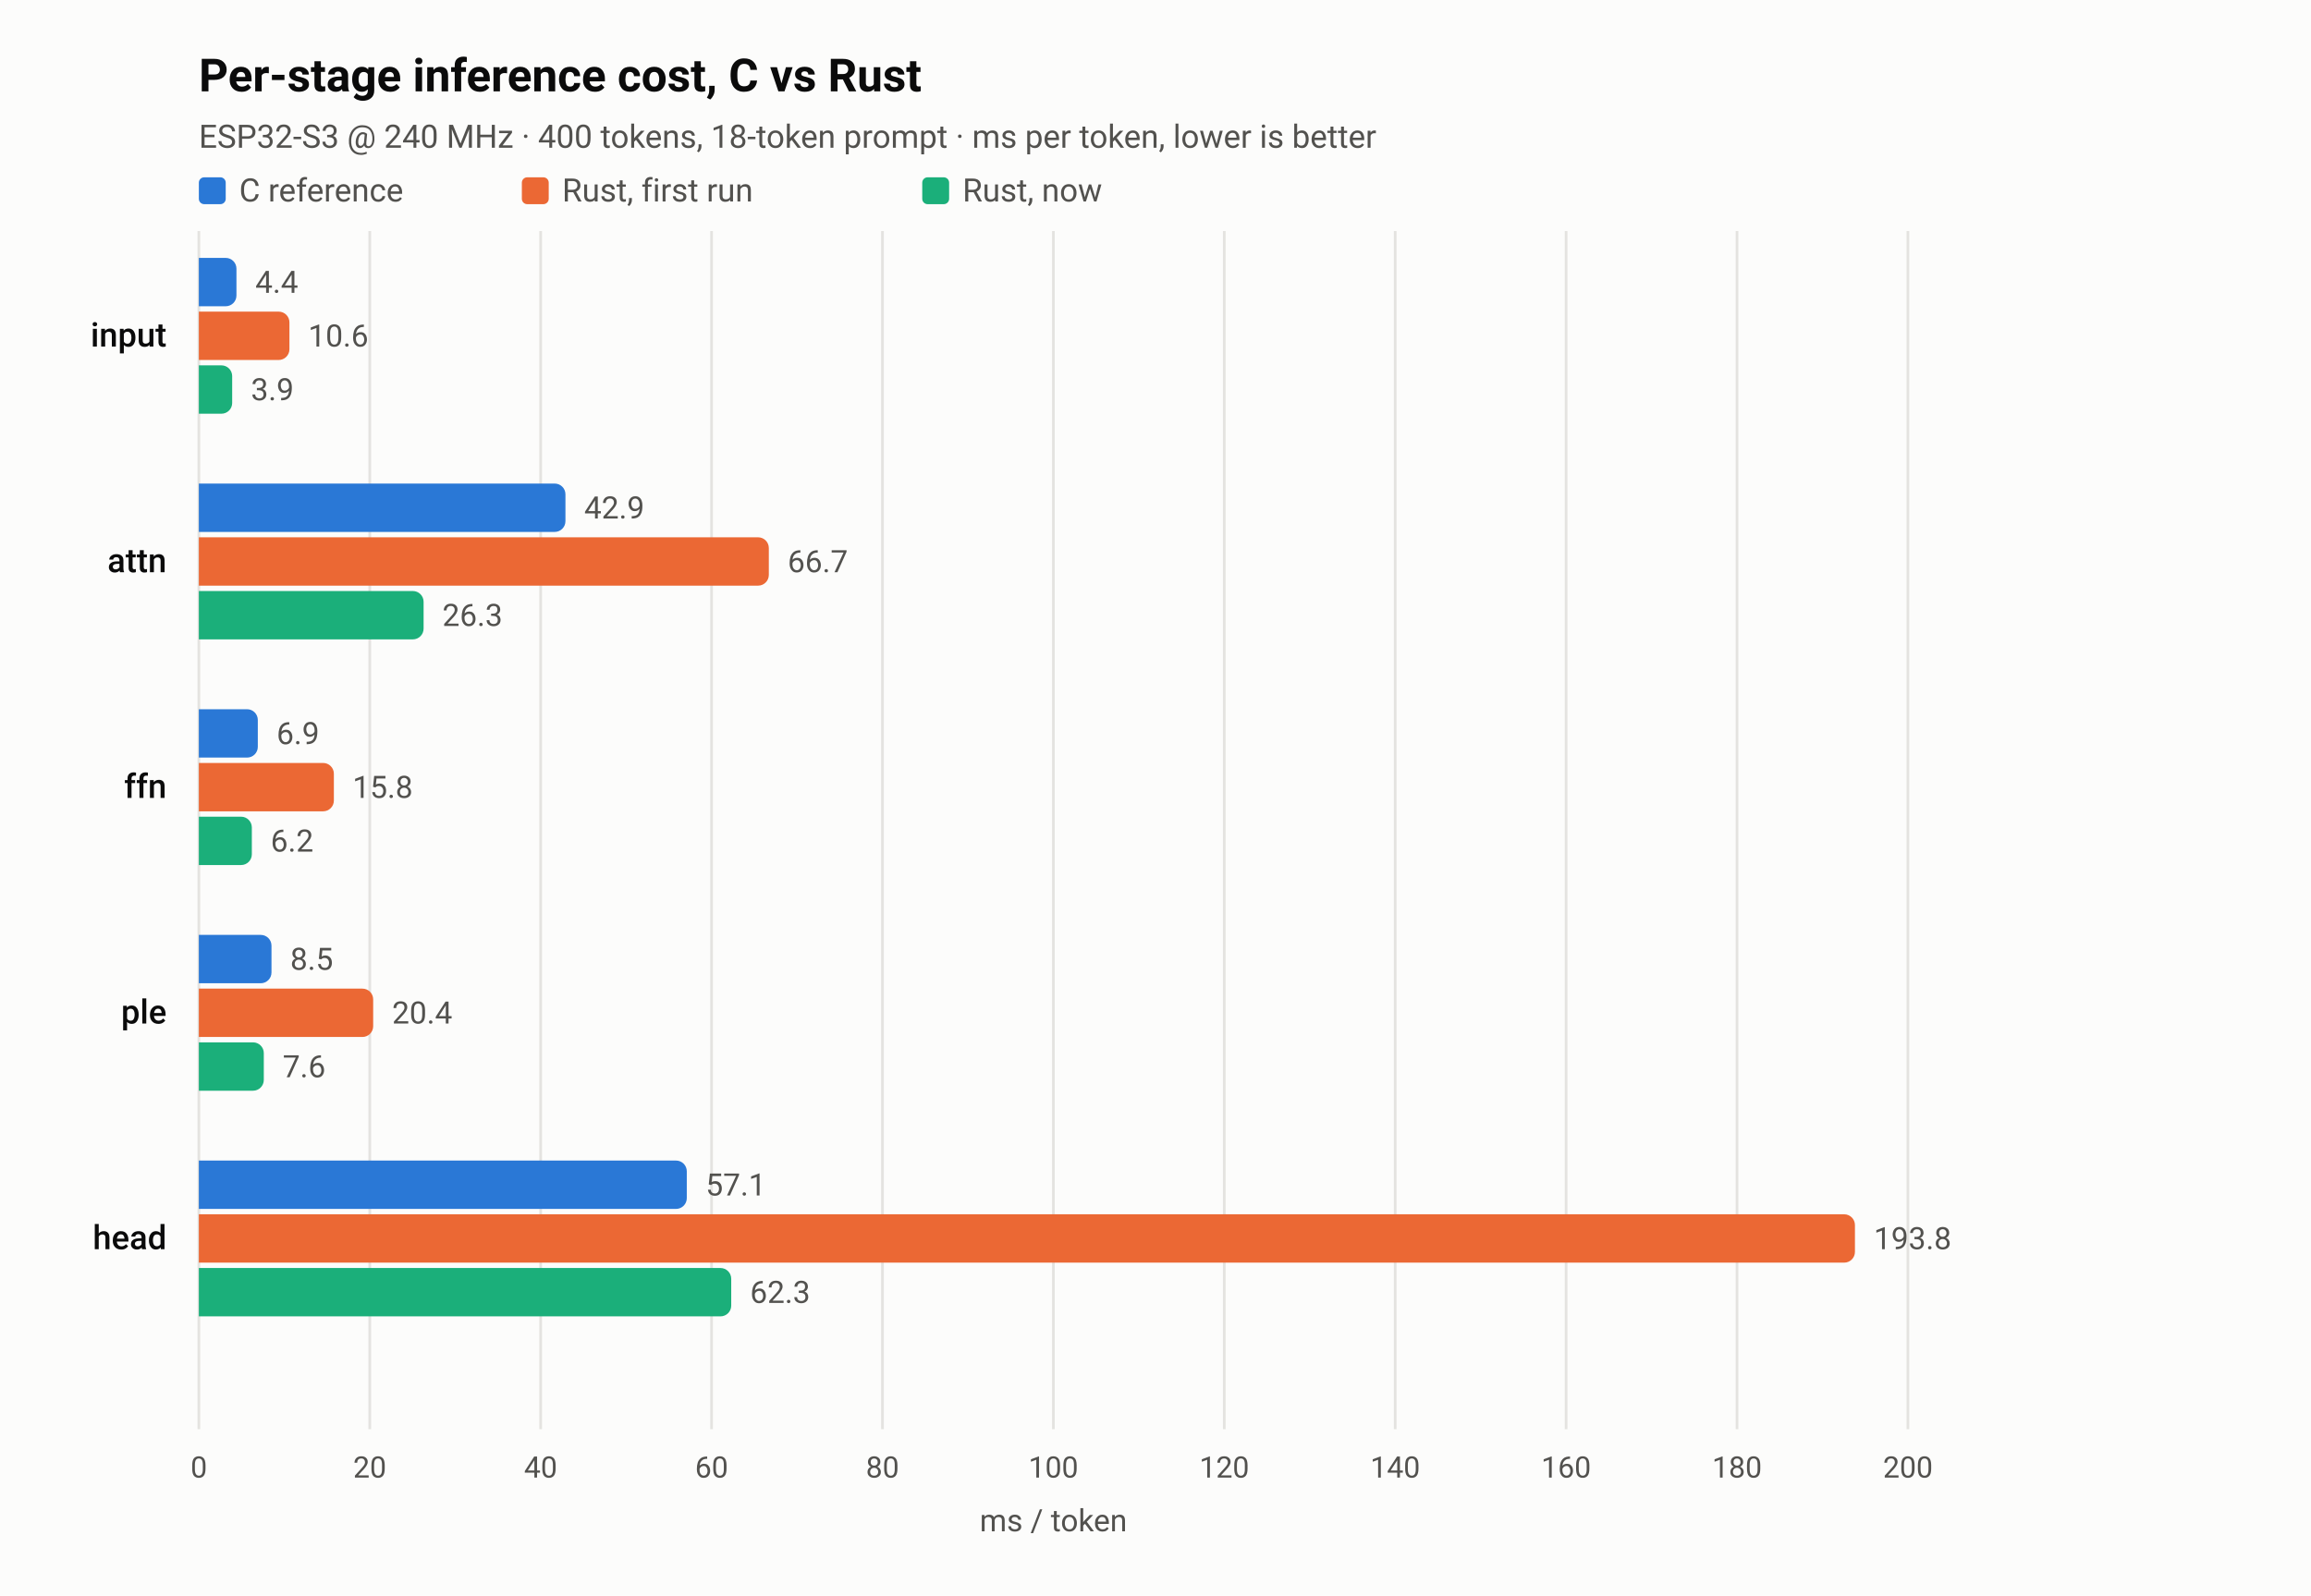
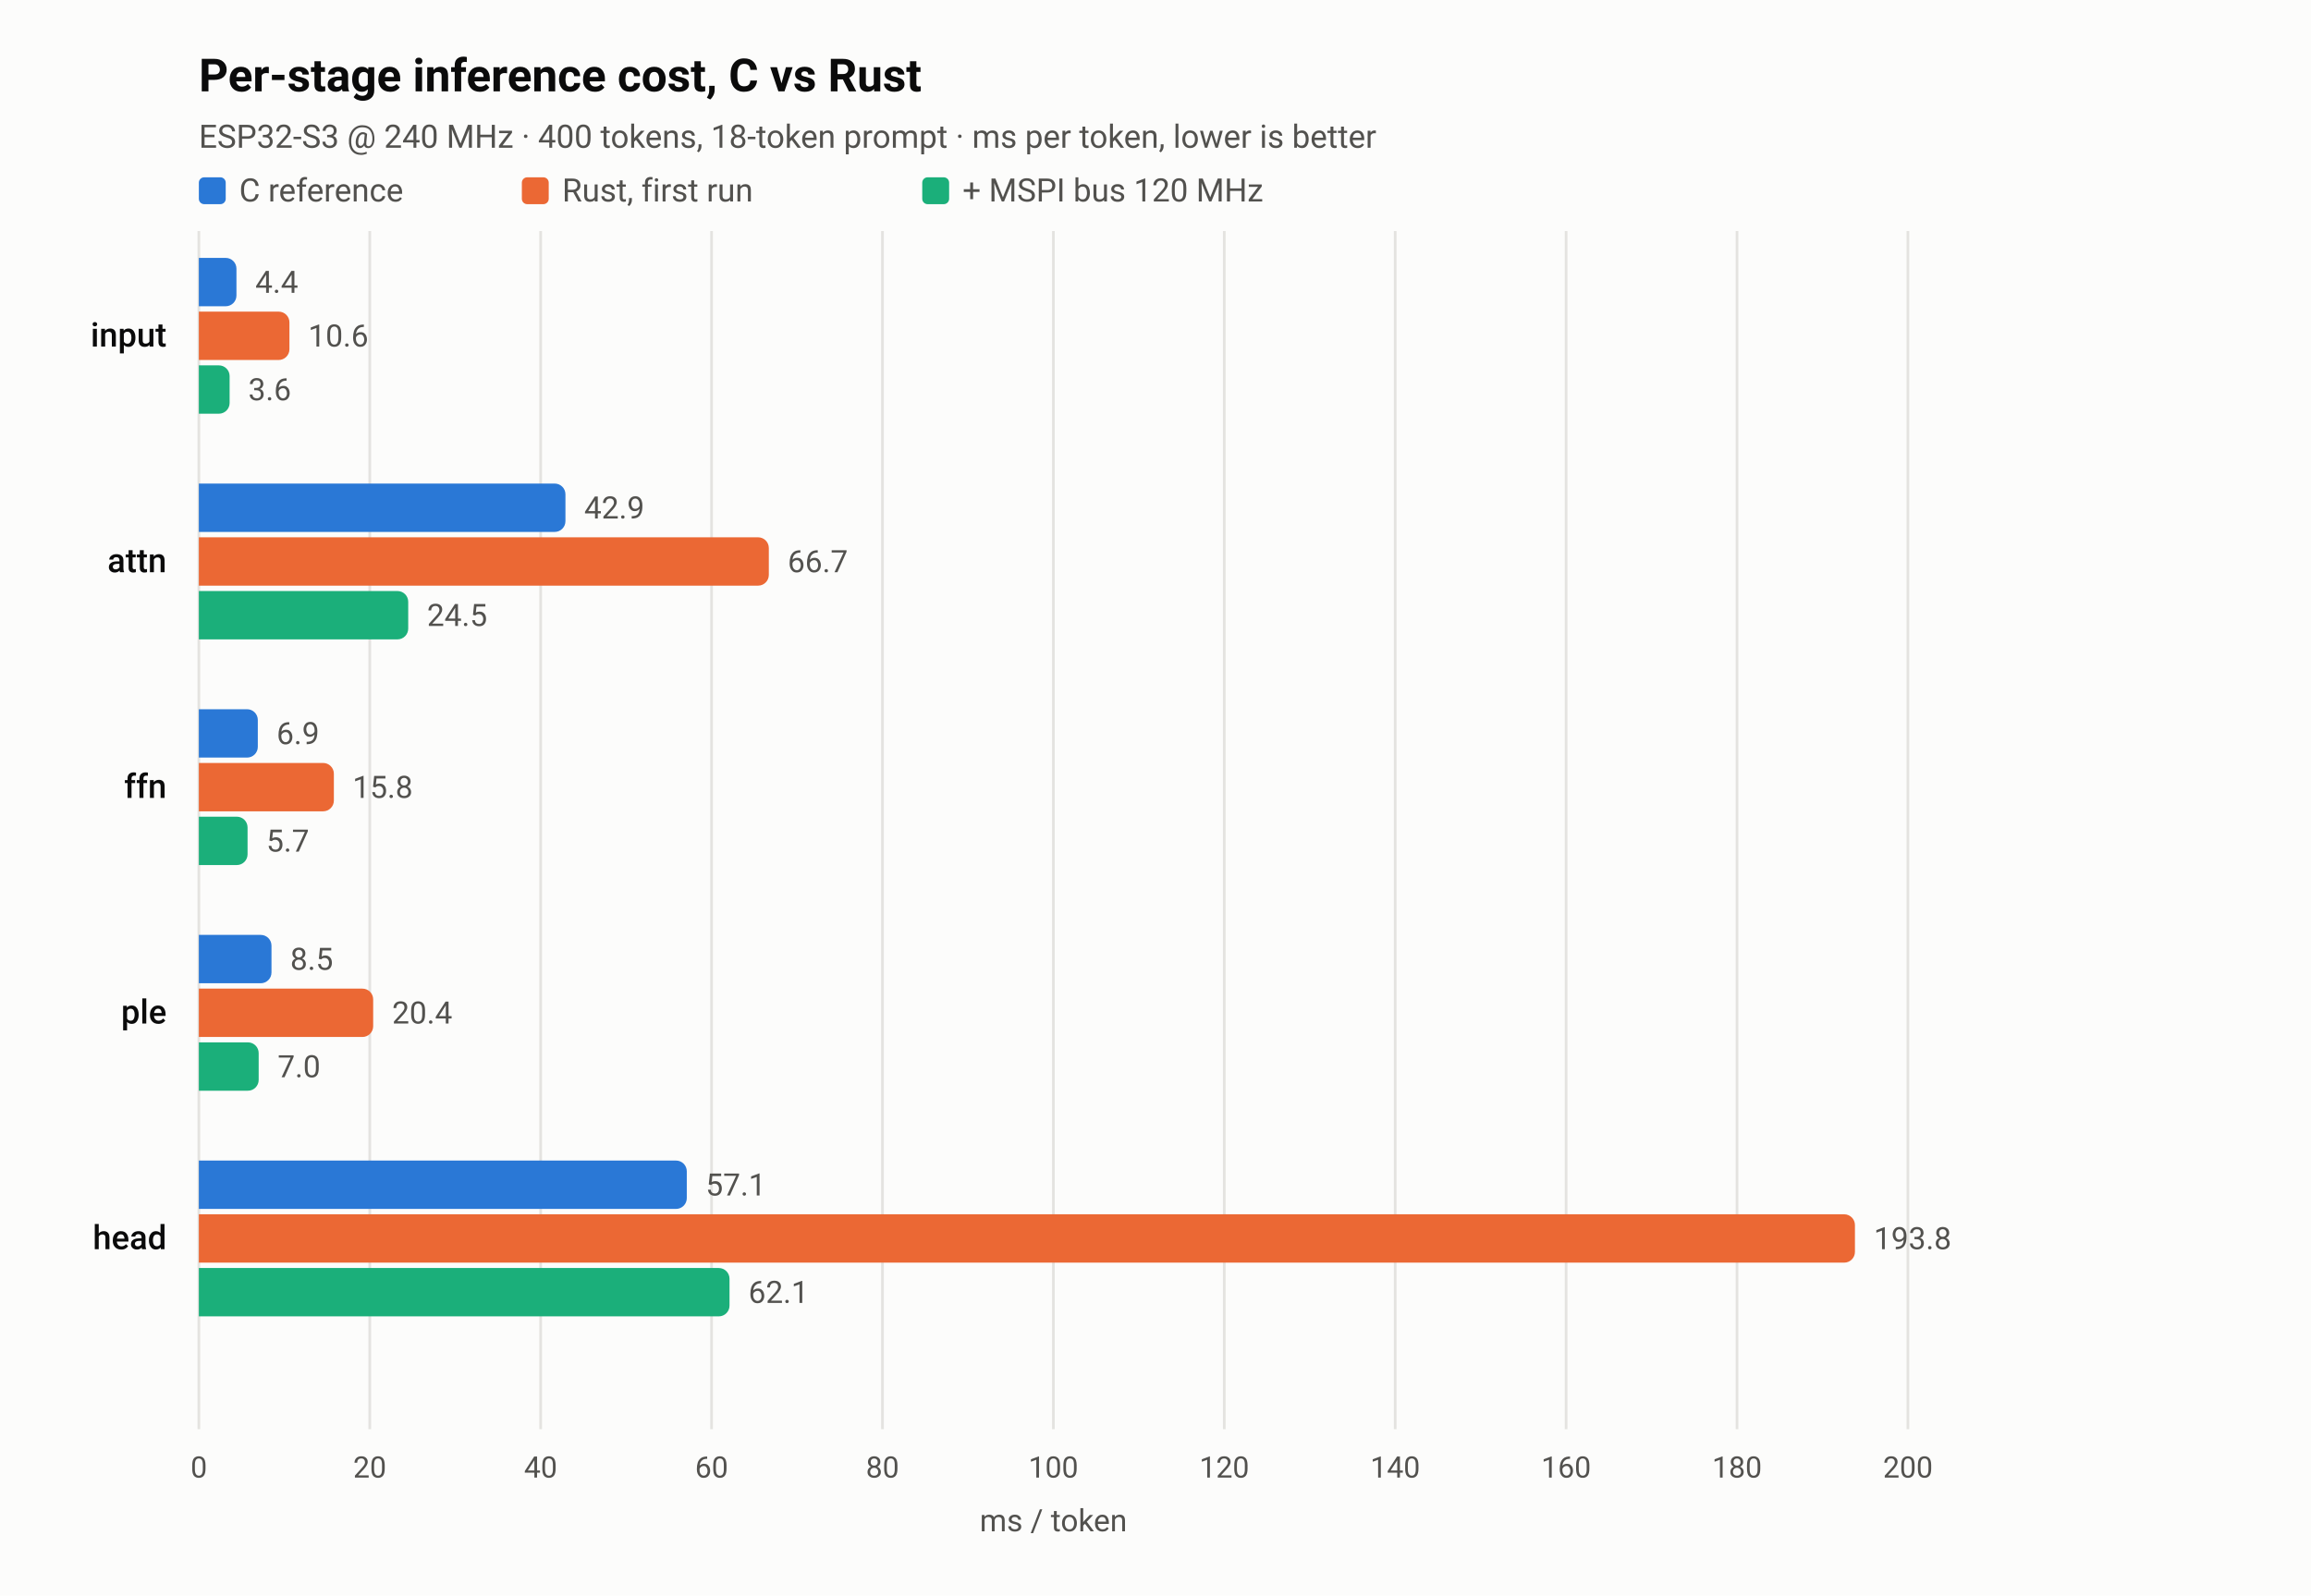
<svg xmlns="http://www.w3.org/2000/svg" width="860" height="594" viewBox="0 0 860 594" font-family="ui-sans-serif,-apple-system,Segoe UI,Roboto,sans-serif">
  <defs>
    <pattern id="prov" width="6" height="6" patternUnits="userSpaceOnUse" patternTransform="rotate(45)">
      <rect width="6" height="6" fill="none" />
      <line x1="0" y1="0" x2="0" y2="6" stroke="#fcfcfb" stroke-width="2" opacity="0.55" />
    </pattern>
  </defs>
  <rect width="860" height="594" fill="#fcfcfb" />
  <text x="74" y="34" font-size="17" font-weight="600" fill="#0b0b0b">Per-stage inference cost, C vs Rust</text>
  <text x="74" y="55" font-size="12" fill="#52514e">ESP32-S3 @ 240 MHz · 400 tokens, 18-token prompt · ms per token, lower is better</text>
  <rect x="74" y="66" width="10" height="10" rx="2" fill="#2a78d6" />
  <text x="89" y="75" font-size="12" fill="#52514e">C reference</text>
  <rect x="194.2" y="66" width="10" height="10" rx="2" fill="#eb6834" />
  <text x="209.2" y="75" font-size="12" fill="#52514e">Rust, first run</text>
  <rect x="343.2" y="66" width="10" height="10" rx="2" fill="#1baf7a" />
-   <text x="358.2" y="75" font-size="12" fill="#52514e">Rust, now</text>
+   <text x="358.2" y="75" font-size="12" fill="#52514e">+ MSPI bus 120 MHz</text>
  <line x1="74.0" y1="86" x2="74.0" y2="532" stroke="#e4e3e0" stroke-width="1" />
  <text x="74.0" y="550" font-size="11" fill="#52514e" text-anchor="middle">0</text>
  <line x1="137.6" y1="86" x2="137.6" y2="532" stroke="#e4e3e0" stroke-width="1" />
  <text x="137.6" y="550" font-size="11" fill="#52514e" text-anchor="middle">20</text>
  <line x1="201.2" y1="86" x2="201.2" y2="532" stroke="#e4e3e0" stroke-width="1" />
  <text x="201.2" y="550" font-size="11" fill="#52514e" text-anchor="middle">40</text>
  <line x1="264.8" y1="86" x2="264.8" y2="532" stroke="#e4e3e0" stroke-width="1" />
  <text x="264.8" y="550" font-size="11" fill="#52514e" text-anchor="middle">60</text>
  <line x1="328.4" y1="86" x2="328.4" y2="532" stroke="#e4e3e0" stroke-width="1" />
  <text x="328.4" y="550" font-size="11" fill="#52514e" text-anchor="middle">80</text>
  <line x1="392.0" y1="86" x2="392.0" y2="532" stroke="#e4e3e0" stroke-width="1" />
  <text x="392.0" y="550" font-size="11" fill="#52514e" text-anchor="middle">100</text>
  <line x1="455.6" y1="86" x2="455.6" y2="532" stroke="#e4e3e0" stroke-width="1" />
  <text x="455.6" y="550" font-size="11" fill="#52514e" text-anchor="middle">120</text>
  <line x1="519.2" y1="86" x2="519.2" y2="532" stroke="#e4e3e0" stroke-width="1" />
  <text x="519.2" y="550" font-size="11" fill="#52514e" text-anchor="middle">140</text>
  <line x1="582.8" y1="86" x2="582.8" y2="532" stroke="#e4e3e0" stroke-width="1" />
  <text x="582.8" y="550" font-size="11" fill="#52514e" text-anchor="middle">160</text>
  <line x1="646.4" y1="86" x2="646.4" y2="532" stroke="#e4e3e0" stroke-width="1" />
  <text x="646.4" y="550" font-size="11" fill="#52514e" text-anchor="middle">180</text>
  <line x1="710.0" y1="86" x2="710.0" y2="532" stroke="#e4e3e0" stroke-width="1" />
  <text x="710.0" y="550" font-size="11" fill="#52514e" text-anchor="middle">200</text>
  <text x="392.0" y="570" font-size="11.5" fill="#52514e" text-anchor="middle">ms / token</text>
  <text x="62" y="129.0" font-size="12.5" font-weight="500" fill="#0b0b0b" text-anchor="end">input</text>
  <path d="M74,96 H83.992 A4,4 0 0 1 87.992,100 V110 A4,4 0 0 1 83.992,114 H74 Z" fill="#2a78d6" />
  <text x="95.0" y="109" font-size="11.5" fill="#52514e">4.4</text>
  <path d="M74,116 H103.708 A4,4 0 0 1 107.708,120 V130 A4,4 0 0 1 103.708,134 H74 Z" fill="#eb6834" />
  <text x="114.7" y="129" font-size="11.5" fill="#52514e">10.6</text>
-   <path d="M74,136 H82.402 A4,4 0 0 1 86.402,140 V150 A4,4 0 0 1 82.402,154 H74 Z" fill="#1baf7a" />
-   <text x="93.4" y="149" font-size="11.5" fill="#52514e">3.9</text>
+   <path d="M74,136 H81.448 A4,4 0 0 1 85.448,140 V150 A4,4 0 0 1 81.448,154 H74 Z" fill="#1baf7a" />
+   <text x="92.4" y="149" font-size="11.5" fill="#52514e">3.6</text>
  <text x="62" y="213.0" font-size="12.5" font-weight="500" fill="#0b0b0b" text-anchor="end">attn</text>
  <path d="M74,180 H206.422 A4,4 0 0 1 210.422,184 V194 A4,4 0 0 1 206.422,198 H74 Z" fill="#2a78d6" />
  <text x="217.4" y="193" font-size="11.5" fill="#52514e">42.9</text>
  <path d="M74,200 H282.106 A4,4 0 0 1 286.106,204 V214 A4,4 0 0 1 282.106,218 H74 Z" fill="#eb6834" />
  <text x="293.1" y="213" font-size="11.5" fill="#52514e">66.7</text>
-   <path d="M74,220 H153.634 A4,4 0 0 1 157.634,224 V234 A4,4 0 0 1 153.634,238 H74 Z" fill="#1baf7a" />
-   <text x="164.6" y="233" font-size="11.5" fill="#52514e">26.3</text>
+   <path d="M74,220 H147.91 A4,4 0 0 1 151.91,224 V234 A4,4 0 0 1 147.91,238 H74 Z" fill="#1baf7a" />
+   <text x="158.9" y="233" font-size="11.5" fill="#52514e">24.5</text>
  <text x="62" y="297.0" font-size="12.5" font-weight="500" fill="#0b0b0b" text-anchor="end">ffn</text>
  <path d="M74,264 H91.942 A4,4 0 0 1 95.942,268 V278 A4,4 0 0 1 91.942,282 H74 Z" fill="#2a78d6" />
  <text x="102.9" y="277" font-size="11.5" fill="#52514e">6.9</text>
  <path d="M74,284 H120.244 A4,4 0 0 1 124.244,288 V298 A4,4 0 0 1 120.244,302 H74 Z" fill="#eb6834" />
  <text x="131.2" y="297" font-size="11.5" fill="#52514e">15.8</text>
-   <path d="M74,304 H89.716 A4,4 0 0 1 93.716,308 V318 A4,4 0 0 1 89.716,322 H74 Z" fill="#1baf7a" />
-   <text x="100.7" y="317" font-size="11.5" fill="#52514e">6.2</text>
+   <path d="M74,304 H88.126 A4,4 0 0 1 92.126,308 V318 A4,4 0 0 1 88.126,322 H74 Z" fill="#1baf7a" />
+   <text x="99.1" y="317" font-size="11.5" fill="#52514e">5.7</text>
  <text x="62" y="381.0" font-size="12.5" font-weight="500" fill="#0b0b0b" text-anchor="end">ple</text>
  <path d="M74,348 H97.03 A4,4 0 0 1 101.03,352 V362 A4,4 0 0 1 97.03,366 H74 Z" fill="#2a78d6" />
  <text x="108.0" y="361" font-size="11.5" fill="#52514e">8.5</text>
  <path d="M74,368 H134.872 A4,4 0 0 1 138.872,372 V382 A4,4 0 0 1 134.872,386 H74 Z" fill="#eb6834" />
  <text x="145.9" y="381" font-size="11.5" fill="#52514e">20.4</text>
-   <path d="M74,388 H94.168 A4,4 0 0 1 98.168,392 V402 A4,4 0 0 1 94.168,406 H74 Z" fill="#1baf7a" />
-   <text x="105.2" y="401" font-size="11.5" fill="#52514e">7.6</text>
+   <path d="M74,388 H92.26 A4,4 0 0 1 96.26,392 V402 A4,4 0 0 1 92.26,406 H74 Z" fill="#1baf7a" />
+   <text x="103.3" y="401" font-size="11.5" fill="#52514e">7.0</text>
  <text x="62" y="465.0" font-size="12.5" font-weight="500" fill="#0b0b0b" text-anchor="end">head</text>
  <path d="M74,432 H251.578 A4,4 0 0 1 255.578,436 V446 A4,4 0 0 1 251.578,450 H74 Z" fill="#2a78d6" />
  <text x="262.6" y="445" font-size="11.5" fill="#52514e">57.1</text>
  <path d="M74,452 H686.284 A4,4 0 0 1 690.284,456 V466 A4,4 0 0 1 686.284,470 H74 Z" fill="#eb6834" />
  <text x="697.3" y="465" font-size="11.5" fill="#52514e">193.8</text>
-   <path d="M74,472 H268.114 A4,4 0 0 1 272.114,476 V486 A4,4 0 0 1 268.114,490 H74 Z" fill="#1baf7a" />
-   <text x="279.1" y="485" font-size="11.5" fill="#52514e">62.3</text>
+   <path d="M74,472 H267.478 A4,4 0 0 1 271.478,476 V486 A4,4 0 0 1 267.478,490 H74 Z" fill="#1baf7a" />
+   <text x="278.5" y="485" font-size="11.5" fill="#52514e">62.1</text>
</svg>
